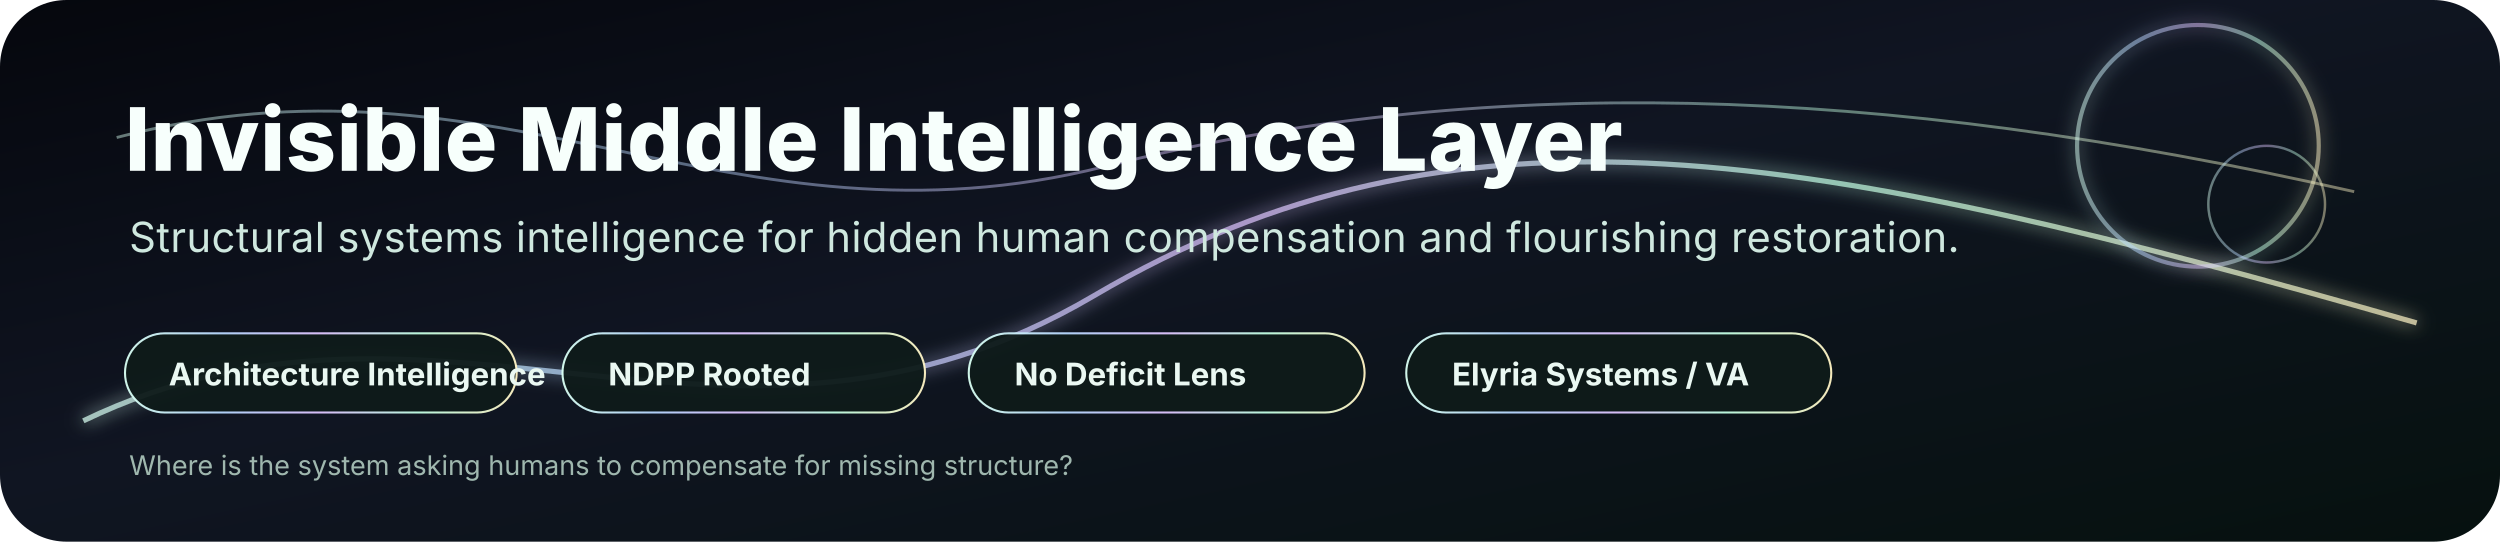
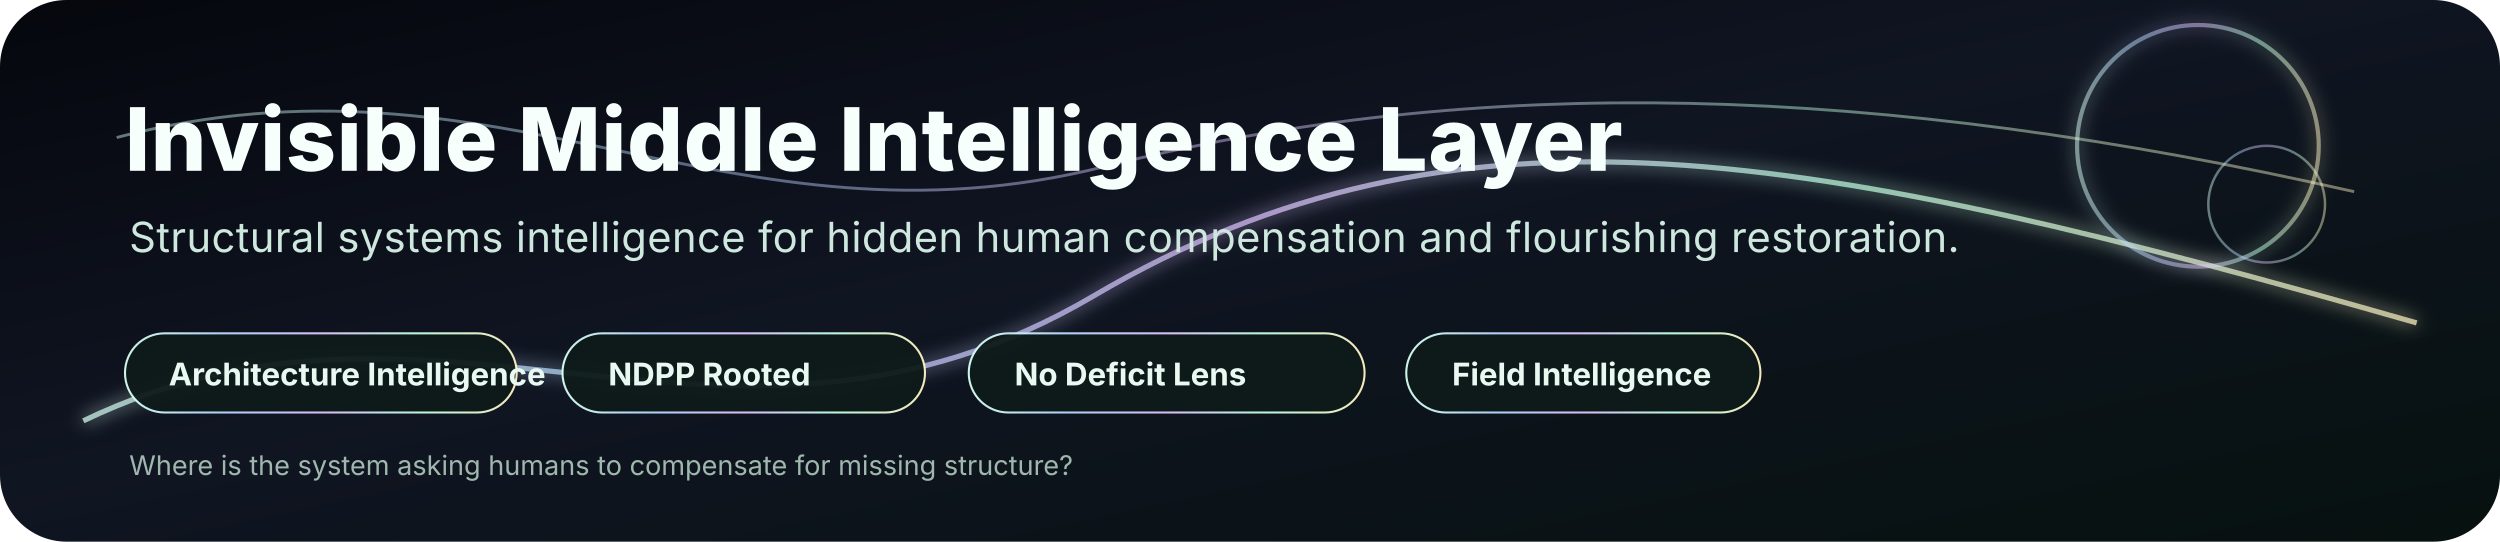
<svg xmlns="http://www.w3.org/2000/svg" width="1200" height="260" viewBox="0 0 1200 260" role="img" aria-label="Invisible Middle Intelligence Layer badge panel">
  <defs>
    <linearGradient id="bg" x1="0" y1="0" x2="1" y2="1">
      <stop offset="0%" stop-color="#05070d" />
      <stop offset="45%" stop-color="#101522" />
      <stop offset="100%" stop-color="#06110f" />
    </linearGradient>
    <linearGradient id="holo" x1="0" y1="0" x2="1" y2="0">
      <stop offset="0%" stop-color="#d8fff2" />
      <stop offset="25%" stop-color="#b7d7ff" />
      <stop offset="50%" stop-color="#dec4ff" />
      <stop offset="75%" stop-color="#c1ffe4" />
      <stop offset="100%" stop-color="#fff3c4" />
    </linearGradient>
    <filter id="glow">
      <feGaussianBlur stdDeviation="4" result="blur" />
      <feMerge>
        <feMergeNode in="blur" />
        <feMergeNode in="SourceGraphic" />
      </feMerge>
    </filter>
    <style>
      .title{font-family:Inter,Segoe UI,Arial,sans-serif;font-weight:800;font-size:42px;fill:#f7fffC;letter-spacing:.4px}
      .sub{font-family:Inter,Segoe UI,Arial,sans-serif;font-size:20px;fill:#cfe8df;letter-spacing:.2px}
      .small{font-family:Inter,Segoe UI,Arial,sans-serif;font-size:15px;fill:#eaf8f2;font-weight:700}
      .tiny{font-family:Inter,Segoe UI,Arial,sans-serif;font-size:13px;fill:#9fb7ae}
    </style>
  </defs>
  <rect width="1200" height="260" rx="32" fill="url(#bg)" />
  <path d="M40 202 C210 120, 350 245, 525 142 S870 72, 1160 155" fill="none" stroke="url(#holo)" stroke-width="2.5" opacity=".75" filter="url(#glow)" />
  <path d="M56 66 C240 18, 350 125, 530 80 S900 40, 1130 92" fill="none" stroke="url(#holo)" stroke-width="1.4" opacity=".45" />
  <circle cx="1055" cy="70" r="58" fill="none" stroke="url(#holo)" stroke-width="2" opacity=".55" filter="url(#glow)" />
  <circle cx="1088" cy="98" r="28" fill="none" stroke="url(#holo)" stroke-width="1.2" opacity=".45" />
  <text x="60" y="82" class="title">Invisible Middle Intelligence Layer</text>
  <text x="62" y="121" class="sub">Structural systems intelligence for hidden human compensation and flourishing restoration.</text>
  <g transform="translate(60 160)">
    <rect x="0" y="0" width="188" height="38" rx="19" fill="#0e1a19" stroke="url(#holo)" opacity=".95" />
    <text x="21" y="25" class="small">Architecture Intelligence</text>
    <rect x="210" y="0" width="174" height="38" rx="19" fill="#0e1a19" stroke="url(#holo)" opacity=".95" />
    <text x="232" y="25" class="small">NDPP Rooted</text>
    <rect x="405" y="0" width="190" height="38" rx="19" fill="#0e1a19" stroke="url(#holo)" opacity=".95" />
    <text x="427" y="25" class="small">No Deficit Lens</text>
-     <rect x="615" y="0" width="204" height="38" rx="19" fill="#0e1a19" stroke="url(#holo)" opacity=".95" />
-     <text x="637" y="25" class="small">Elyria Systems / VA</text>
+     <rect x="615" y="0" width="170" height="38" rx="19" fill="#0e1a19" stroke="url(#holo)" opacity=".95" />
+     <text x="637" y="25" class="small">Field Intelligence</text>
  </g>
  <text x="62" y="228" class="tiny">Where is the system asking humans to compensate for missing structure?</text>
</svg>
